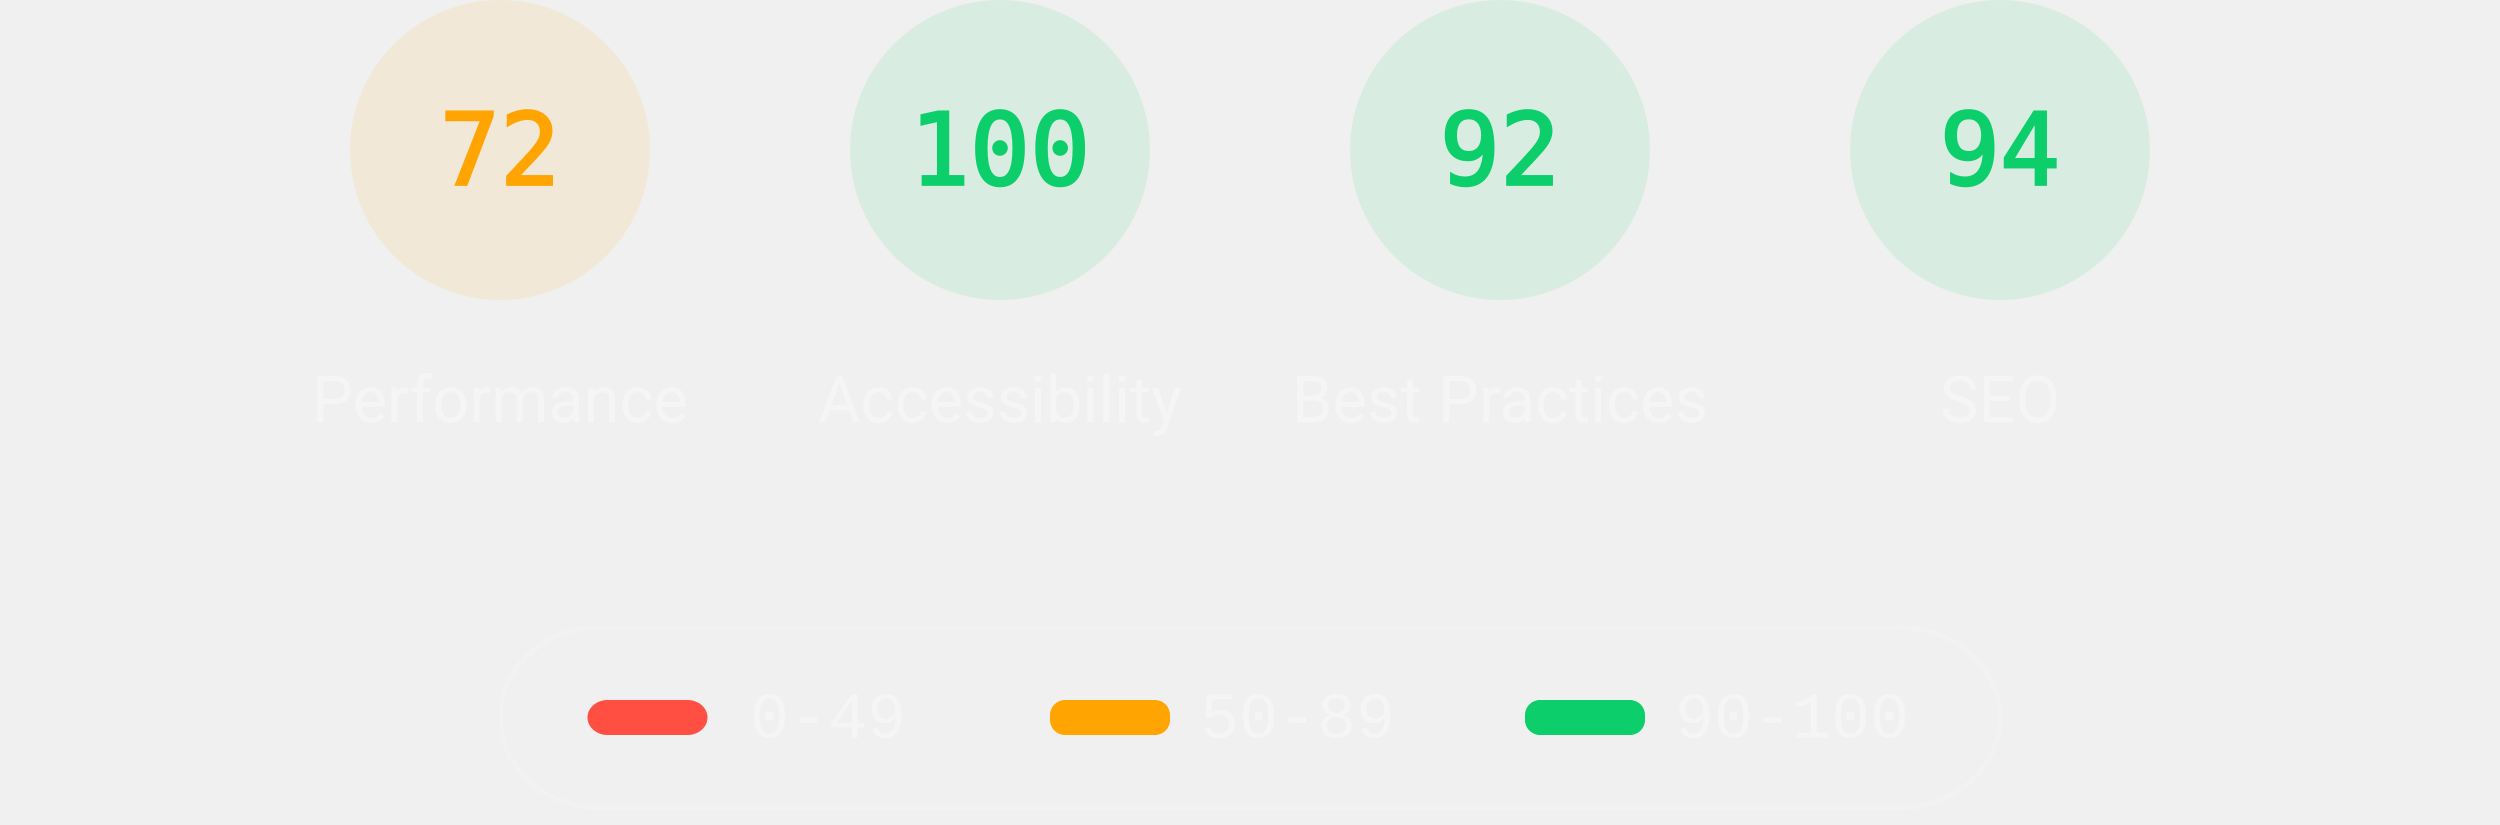
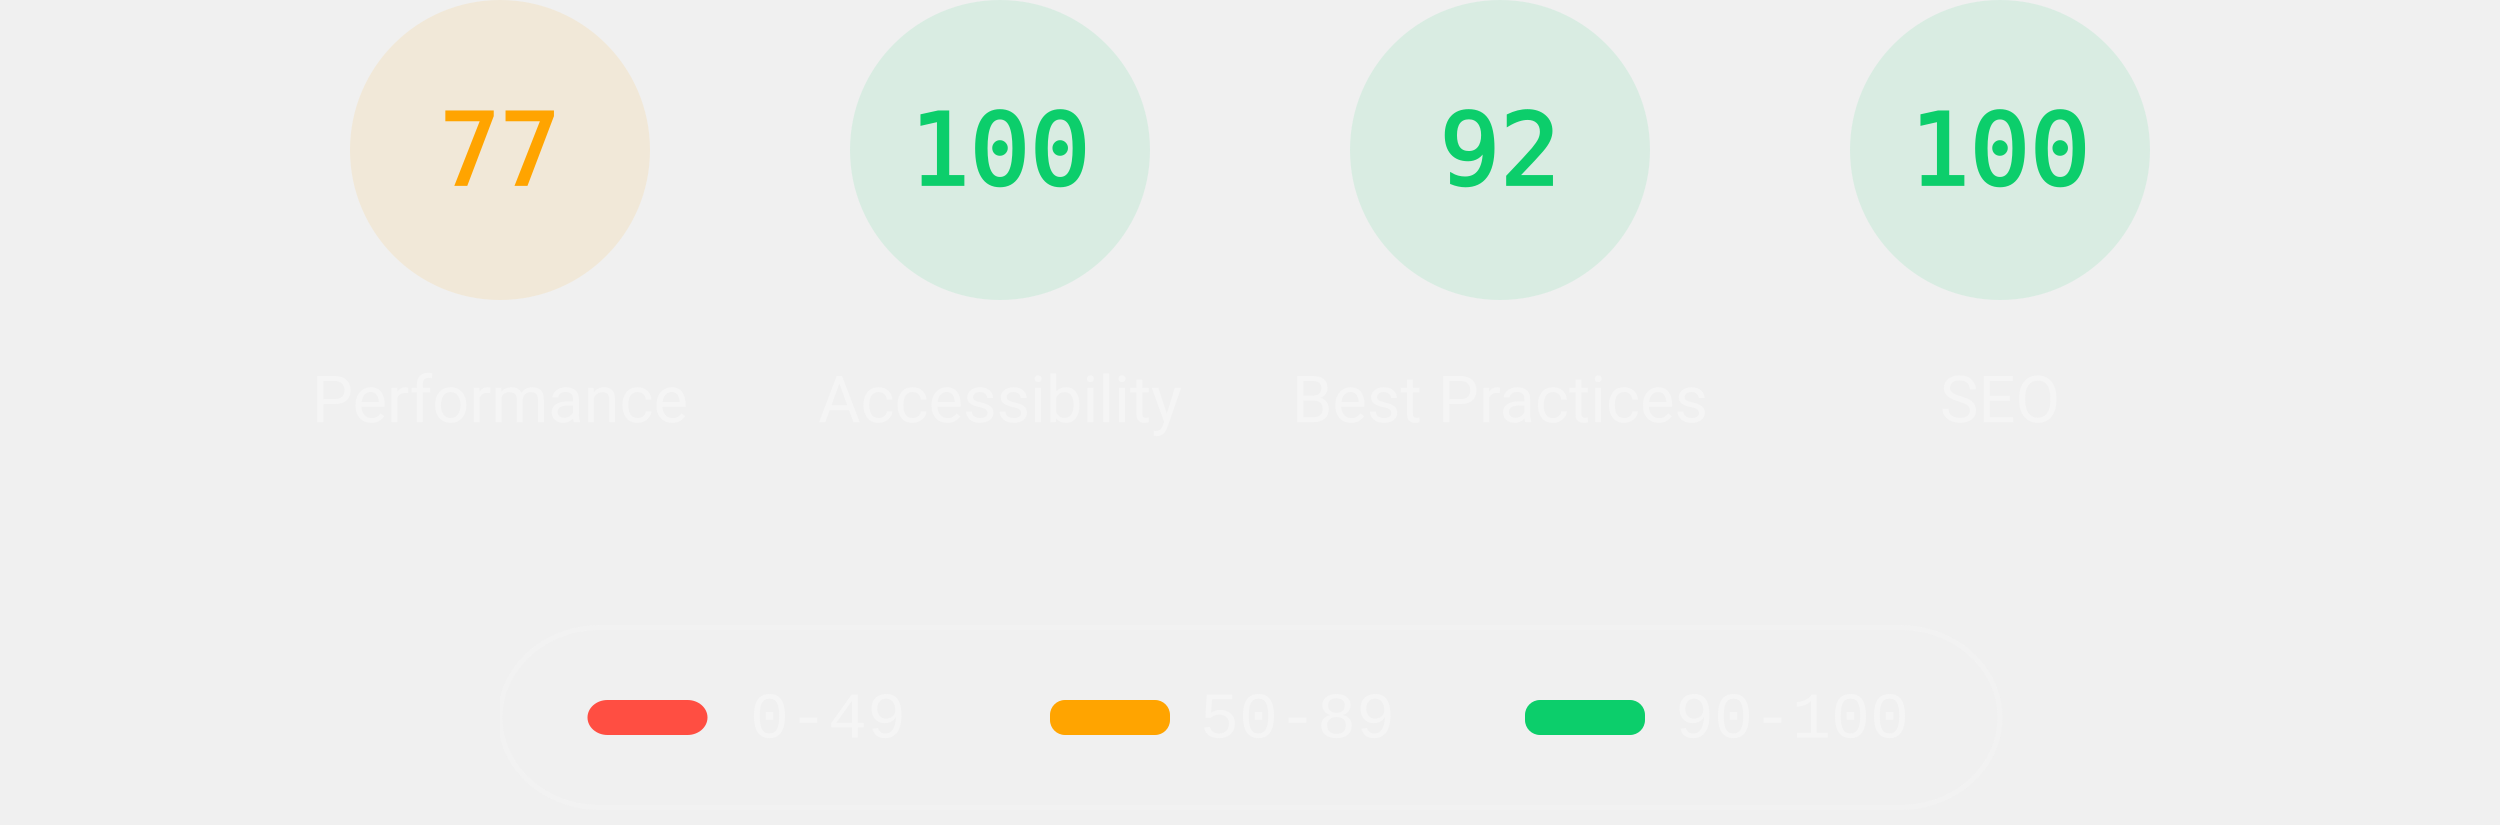
<svg xmlns="http://www.w3.org/2000/svg" class="theme--dark" fill="none" width="1000" height="330">
  <style>
			.gauge-base {
				opacity: 0.1
			}

			.gauge-arc {
				fill: none;
				animation-delay: 250ms;
				stroke-linecap: round;
				transform: rotate(-90deg);
				transform-origin: 100px 60px;
				animation: load-gauge 1s ease forwards
			}

			.guage-text {
				font-size: 40px;
				font-family: monospace;
				text-align: center
			}

			.guage-red {
				color: #ff4e42;
				fill: #ff4e42;
				stroke: #ff4e42
			}
			.guage-orange {
				color: #ffa400;
				fill: #ffa400;
				stroke: #ffa400
			}
			.guage-green {
				color: #0cce6b;
				fill: #0cce6b;
				stroke: #0cce6b
			}
			.theme--agnostic .guage-undefined {
				color: #5c5c5c;
				fill: #5c5c5c;
				stroke: #5c5c5c
			}
			.theme--light .guage-undefined {
				color: #1e1e1e;
				fill: #1e1e1e;
				stroke: #1e1e1e
			}
			.theme--dark .guage-undefined {
				color: #f5f5f5;
				fill: #f5f5f5;
				stroke: #f5f5f5
			}

			.guage-title {
				stroke: none;
				font-size: 26px;
				line-height: 26px;
				font-family: Roboto, Halvetica, Arial, sans-serif
			}
			.metric.guage-title {
				font-family: 'Courier New', Courier, monospace
			}
			.theme--agnostic .guage-title {
				color: #737373;
				fill: #737373
			}
			.theme--light .guage-title {
				color: #212121;
				fill: #212121
			}
			.theme--dark .guage-title {
				color: #f5f5f5;
				fill: #f5f5f5
			}

			@keyframes load-gauge {
				from {
					stroke-dasharray: 0 352.858
				}
			}
			.lh-gauge--pwa__disc {
				fill: #e0e0e0
			}
			.lh-gauge--pwa__logo {
				position: relative;
				fill: #b0b0b0
			}
			.lh-gauge--pwa__invisible {
				display: none
			}
			.lh-gauge--pwa__visible {
				display: inline
			}
			.guage-invisible {
				display: none
			}
			.lh-gauge--pwa__logo--primary-color {
				fill: #304ffe
			}
			.theme--agnostic .lh-gauge--pwa__logo--secondary-color {
				fill: #787878
			}
			.theme--light .lh-gauge--pwa__logo--secondary-color {
				fill: #3d3d3d
			}
			.theme--dark .lh-gauge--pwa__logo--secondary-color {
				fill: #d8b6b6
			}
			.theme--light #svg_2 {
				stroke: #00000022
			}
			.theme--agnostic #svg_2 {
				stroke: #616161
			}
			.theme--light #svg_2 {
				stroke: #00000022
			}
			.theme--dark #svg_2 {
				stroke: #f5f5f566
			}
		</style>
  <svg class="guage-div guage-perf guage-orange" viewBox="0 0 200 200" width="200" height="200" x="100" y="0">
    <circle class="gauge-base" r="56" cx="100" cy="60" stroke-width="8" />
-     <circle class="gauge-arc guage-arc-1" r="56" cx="100" cy="60" stroke-width="8" style="stroke-dasharray: 253.338, 351.858;" />
-     <text class="guage-text" x="100px" y="60px" alignment-baseline="central" dominant-baseline="central" text-anchor="middle">72</text>
+     <circle class="gauge-arc guage-arc-1" r="56" cx="100" cy="60" stroke-width="8" style="stroke-dasharray: 270.931, 351.858;" />
+     <text class="guage-text" x="100px" y="60px" alignment-baseline="central" dominant-baseline="central" text-anchor="middle">77</text>
    <text class="guage-title" x="100px" y="160px" alignment-baseline="central" dominant-baseline="central" text-anchor="middle">Performance</text>
  </svg>
  <svg class="guage-div guage-acc guage-green" viewBox="0 0 200 200" width="200" height="200" x="300" y="0">
    <circle class="gauge-base" r="56" cx="100" cy="60" stroke-width="8" />
    <circle class="gauge-arc guage-arc-2" r="56" cx="100" cy="60" stroke-width="8" style="stroke-dasharray: 351.858, 351.858;" />
    <text class="guage-text" x="100px" y="60px" alignment-baseline="central" dominant-baseline="central" text-anchor="middle">100</text>
    <text class="guage-title" x="100px" y="160px" alignment-baseline="central" dominant-baseline="central" text-anchor="middle">Accessibility</text>
  </svg>
  <svg class="guage-div guage-best guage-green" viewBox="0 0 200 200" width="200" height="200" x="500" y="0">
    <circle class="gauge-base" r="56" cx="100" cy="60" stroke-width="8" />
    <circle class="gauge-arc guage-arc-3" r="56" cx="100" cy="60" stroke-width="8" style="stroke-dasharray: 323.709, 351.858;" />
    <text class="guage-text" x="100px" y="60px" alignment-baseline="central" dominant-baseline="central" text-anchor="middle">92</text>
    <text class="guage-title" x="100px" y="160px" alignment-baseline="central" dominant-baseline="central" text-anchor="middle">Best Practices</text>
  </svg>
  <svg class="guage-div guage-seo guage-green" viewBox="0 0 200 200" width="200" height="200" x="700" y="0">
    <circle class="gauge-base" r="56" cx="100" cy="60" stroke-width="8" />
-     <circle class="gauge-arc guage-arc-4" r="56" cx="100" cy="60" stroke-width="8" style="stroke-dasharray: 330.747, 351.858;" />
-     <text class="guage-text" x="100px" y="60px" alignment-baseline="central" dominant-baseline="central" text-anchor="middle">94</text>
+     <circle class="gauge-arc guage-arc-4" r="56" cx="100" cy="60" stroke-width="8" style="stroke-dasharray: 351.858, 351.858;" />
+     <text class="guage-text" x="100px" y="60px" alignment-baseline="central" dominant-baseline="central" text-anchor="middle">100</text>
    <text class="guage-title" x="100px" y="160px" alignment-baseline="central" dominant-baseline="central" text-anchor="middle">SEO</text>
  </svg>
  <svg class="guage-div guage-pwa guage-invisible" viewBox="0 0 200 200" width="200" height="200" x="900" y="0">
    <svg viewBox="0 0 60 60" width="112" height="112" x="44" y="4">
      <defs>
        <linearGradient id="lh-gauge--pwa__check-circle__gradient-0" x1="50%" y1="0%" x2="50%" y2="100%">
          <stop stop-color="#00C852" offset="0%" />
          <stop stop-color="#009688" offset="100%" />
        </linearGradient>
        <linearGradient id="lh-gauge--pwa__installable__shadow-gradient-0" x1="76.056%" x2="24.111%" y1="82.995%" y2="24.735%">
          <stop stop-color="#A5D6A7" offset="0%" />
          <stop stop-color="#80CBC4" offset="100%" />
        </linearGradient>
        <linearGradient id="lh-gauge--pwa__fast-reliable__shadow-gradient-0" x1="76.056%" y1="82.995%" x2="25.678%" y2="26.493%">
          <stop stop-color="#64B5F6" offset="0%" />
          <stop stop-color="#2979FF" offset="100%" />
        </linearGradient>
        <g id="lh-gauge--pwa__fast-reliable-badge-0">
          <circle fill="#FFFFFF" cx="10" cy="10" r="10" />
          <path fill="#304FFE" d="M10 3.58l5.25 2.34v3.5c0 3.23-2.24 6.26-5.25 7-3.01-.74-5.25-3.77-5.25-7v-3.5L10 3.58zm-.47 10.74l2.76-4.83.03-.07c.04-.08 0-.24-.22-.24h-1.64l.47-3.26h-.47l-2.7 4.77c-.02.01.05-.1-.04.05-.09.16-.1.31.18.31h1.63l-.47 3.27h.47z" />
        </g>
        <g id="lh-gauge--pwa__installable-badge-0">
          <circle fill="#FFFFFF" cx="10" cy="10" r="10" />
          <path fill="#009688" d="M10 4.167A5.835 5.835 0 0 0 4.167 10 5.835 5.835 0 0 0 10 15.833 5.835 5.835 0 0 0 15.833 10 5.835 5.835 0 0 0 10 4.167zm2.917 6.416h-2.334v2.334H9.417v-2.334H7.083V9.417h2.334V7.083h1.166v2.334h2.334v1.166z" />
        </g>
      </defs>
      <g stroke="none" fill-rule="nonzero">
        <circle class="lh-gauge--pwa__disc" cx="30" cy="30" r="30" />
        <g class="lh-gauge--pwa__logo">
          <path d="M35.66 19.39l.7-1.75h2L37.4 15 38.6 12l3.4 9h-2.51l-.58-1.61z" />
          <path d="M33.52 21l3.65-9h-2.42l-2.5 5.82L30.5 12h-1.86l-1.9 5.82-1.35-2.65-1.21 3.72L25.4 21h2.38l1.72-5.2 1.64 5.2z" />
          <path fill-rule="nonzero" d="M20.3 17.91h1.48c.45 0 .85-.05 1.2-.15l.39-1.18 1.07-3.3a2.64 2.64 0 0 0-.28-.37c-.55-.6-1.36-.91-2.42-.91H18v9h2.3V17.9zm1.96-3.84c.22.22.33.5.33.87 0 .36-.1.65-.29.87-.2.23-.59.35-1.15.35h-.86v-2.41h.87c.52 0 .89.1 1.1.32z" />
        </g>
        <rect class="lh-gauge--pwa__component lh-gauge--pwa__na-line lh-gauge--pwa__invisible" fill="#FFFFFF" x="20" y="32" width="20" height="4" rx="2" />
        <g class="lh-gauge--pwa__component lh-gauge--pwa__fast-reliable-badge lh-gauge--pwa__invisible" transform="translate(20, 29)">
          <path fill="url(#lh-gauge--pwa__fast-reliable__shadow-gradient-0)" d="M33.63 19.49A30 30 0 0 1 16.2 30.36L3 17.14 17.14 3l16.49 16.49z" />
          <use href="#lh-gauge--pwa__fast-reliable-badge-0" />
        </g>
        <g class="lh-gauge--pwa__component lh-gauge--pwa__installable-badge lh-gauge--pwa__invisible" transform="translate(20, 29)">
          <path fill="url(#lh-gauge--pwa__installable__shadow-gradient-0)" d="M33.629 19.487c-4.272 5.453-10.391 9.39-17.415 10.869L3 17.142 17.142 3 33.63 19.487z" />
          <use href="#lh-gauge--pwa__installable-badge-0" />
        </g>
        <g class="lh-gauge--pwa__component lh-gauge--pwa__fast-reliable-installable-badges lh-gauge--pwa__invisible">
          <g transform="translate(8, 29)">
            <path fill="url(#lh-gauge--pwa__fast-reliable__shadow-gradient-0)" d="M16.321 30.463L3 17.143 17.142 3l22.365 22.365A29.864 29.864 0 0 1 22 31c-1.942 0-3.84-.184-5.679-.537z" />
            <use href="#lh-gauge--pwa__fast-reliable-badge-0" />
          </g>
          <g transform="translate(32, 29)">
            <path fill="url(#lh-gauge--pwa__installable__shadow-gradient-0)" d="M25.982 11.84a30.107 30.107 0 0 1-13.08 15.203L3 17.143 17.142 3l8.84 8.84z" />
            <use href="#lh-gauge--pwa__installable-badge-0" />
          </g>
        </g>
        <g class="lh-gauge--pwa__component lh-gauge--pwa__check-circle lh-gauge--pwa__invisible" transform="translate(18, 28)">
          <circle fill="#FFFFFF" cx="12" cy="12" r="12" />
          <path fill="url(#lh-gauge--pwa__check-circle__gradient-0)" d="M12 2a10 10 0 1 0 0 20 10 10 0 0 0 0-20zm-2 15l-5-5 1.41-1.41L10 14.17l7.59-7.59L19 8l-9 9z" />
        </g>
      </g>
    </svg>
    <text class="guage-title" y="160px" alignment-baseline="central" dominant-baseline="central" text-anchor="middle">
      <tspan x="100px" dy="-6px">Progressive</tspan>
      <tspan x="100px" dy="30px">Web App</tspan>
    </text>
  </svg>
  <svg width="604" height="76" x="200" y="250">
    <g>
      <rect fill="none" id="canvas_background" height="80" width="604" y="-1" x="-1" />
      <g display="none" overflow="visible" y="0" x="0" height="100%" width="100%" id="canvasGrid">
        <rect fill="url(#gridpattern)" stroke-width="0" y="0" x="0" height="100%" width="100%" />
      </g>
    </g>
    <g>
      <rect fill-opacity="0" stroke-width="2" rx="40" id="svg_2" height="72" width="600" y="1" x="0" fill="#000000" />
      <rect stroke="#000" rx="8" id="svg_3" height="14" width="48" y="30" x="35" stroke-opacity="null" stroke-width="0" fill="#ff4e42" />
      <rect stroke="#000" rx="6" id="svg_4" height="14" width="48" y="30" x="220" stroke-opacity="null" stroke-width="0" fill="#ffa400" />
      <rect stroke="#000" rx="6" id="svg_5" height="14" width="48" y="30" x="410" stroke-opacity="null" stroke-width="0" fill="#0cce6b" />
      <text class="metric guage-title" xml:space="preserve" text-anchor="start" font-size="26" id="svg_6" y="45" x="100" stroke-opacity="null" stroke-width="0" stroke="#000">0-49</text>
      <text class="metric guage-title" xml:space="preserve" text-anchor="start" font-size="26" id="svg_7" y="45" x="280" stroke-opacity="null" stroke-width="0" stroke="#000">50-89</text>
      <text class="metric guage-title" xml:space="preserve" text-anchor="start" font-size="26" id="svg_8" y="45" x="470" stroke-opacity="null" stroke-width="0" stroke="#000">90-100</text>
    </g>
  </svg>
</svg>
